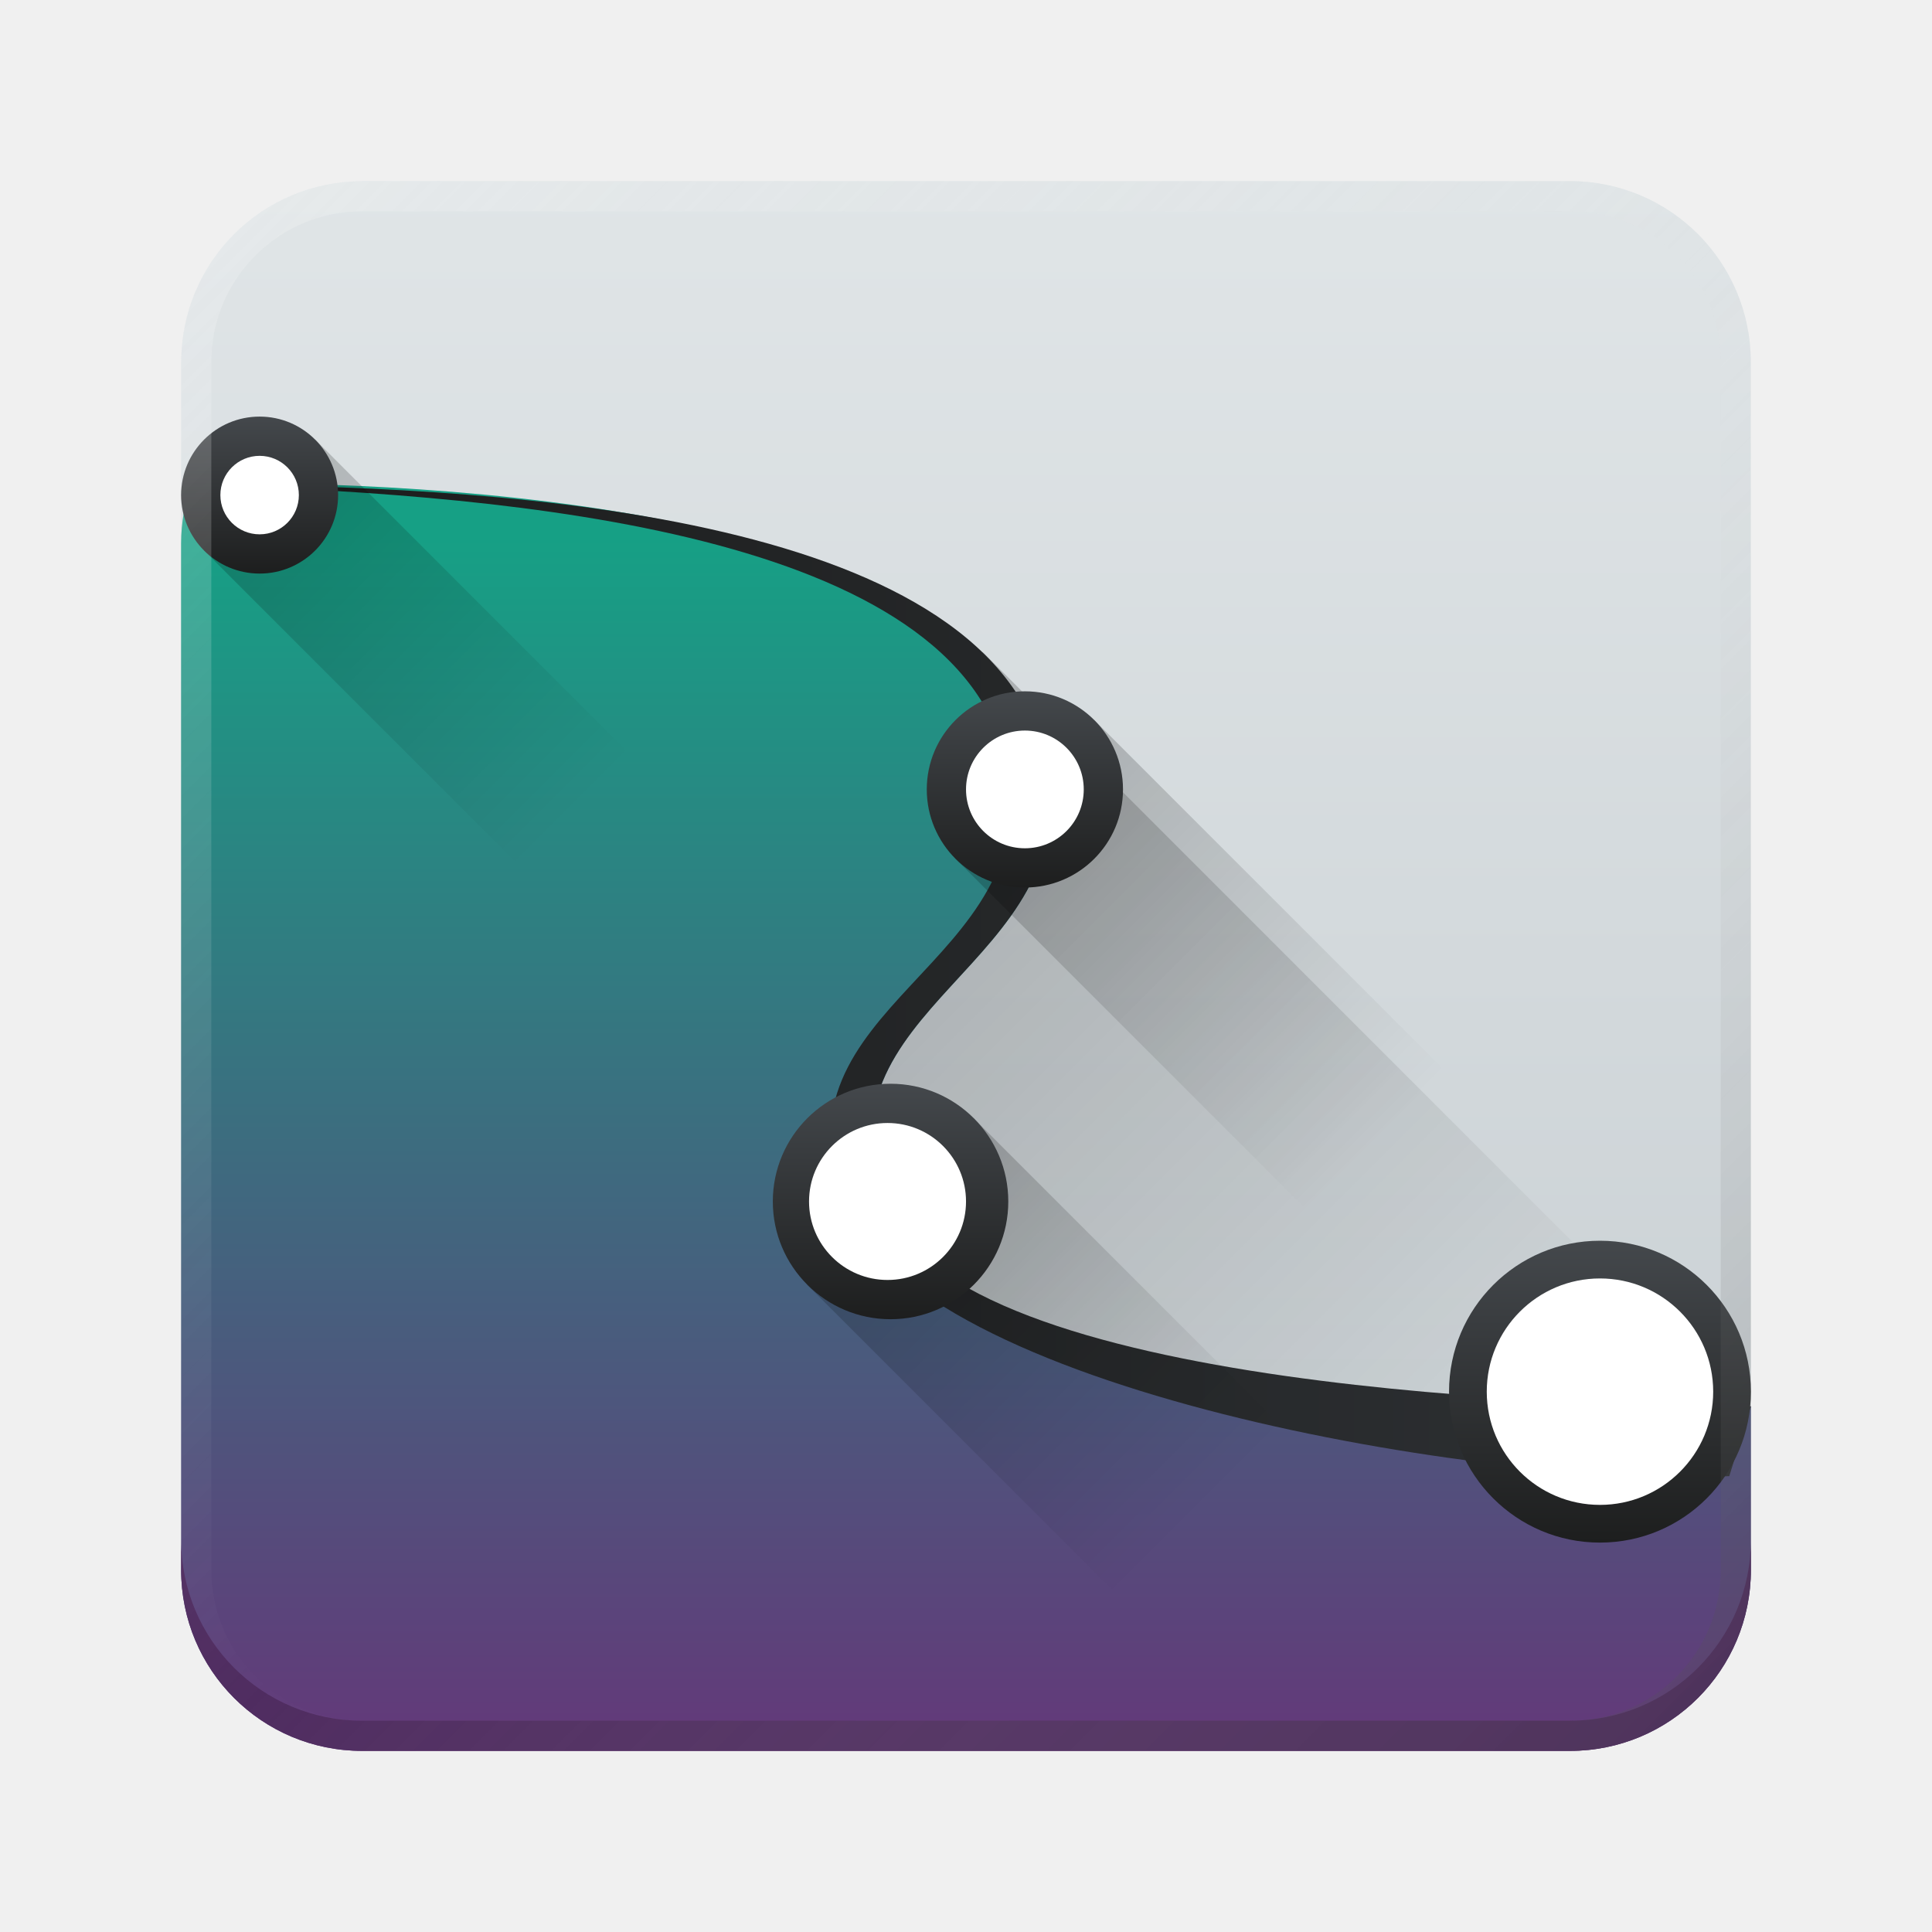
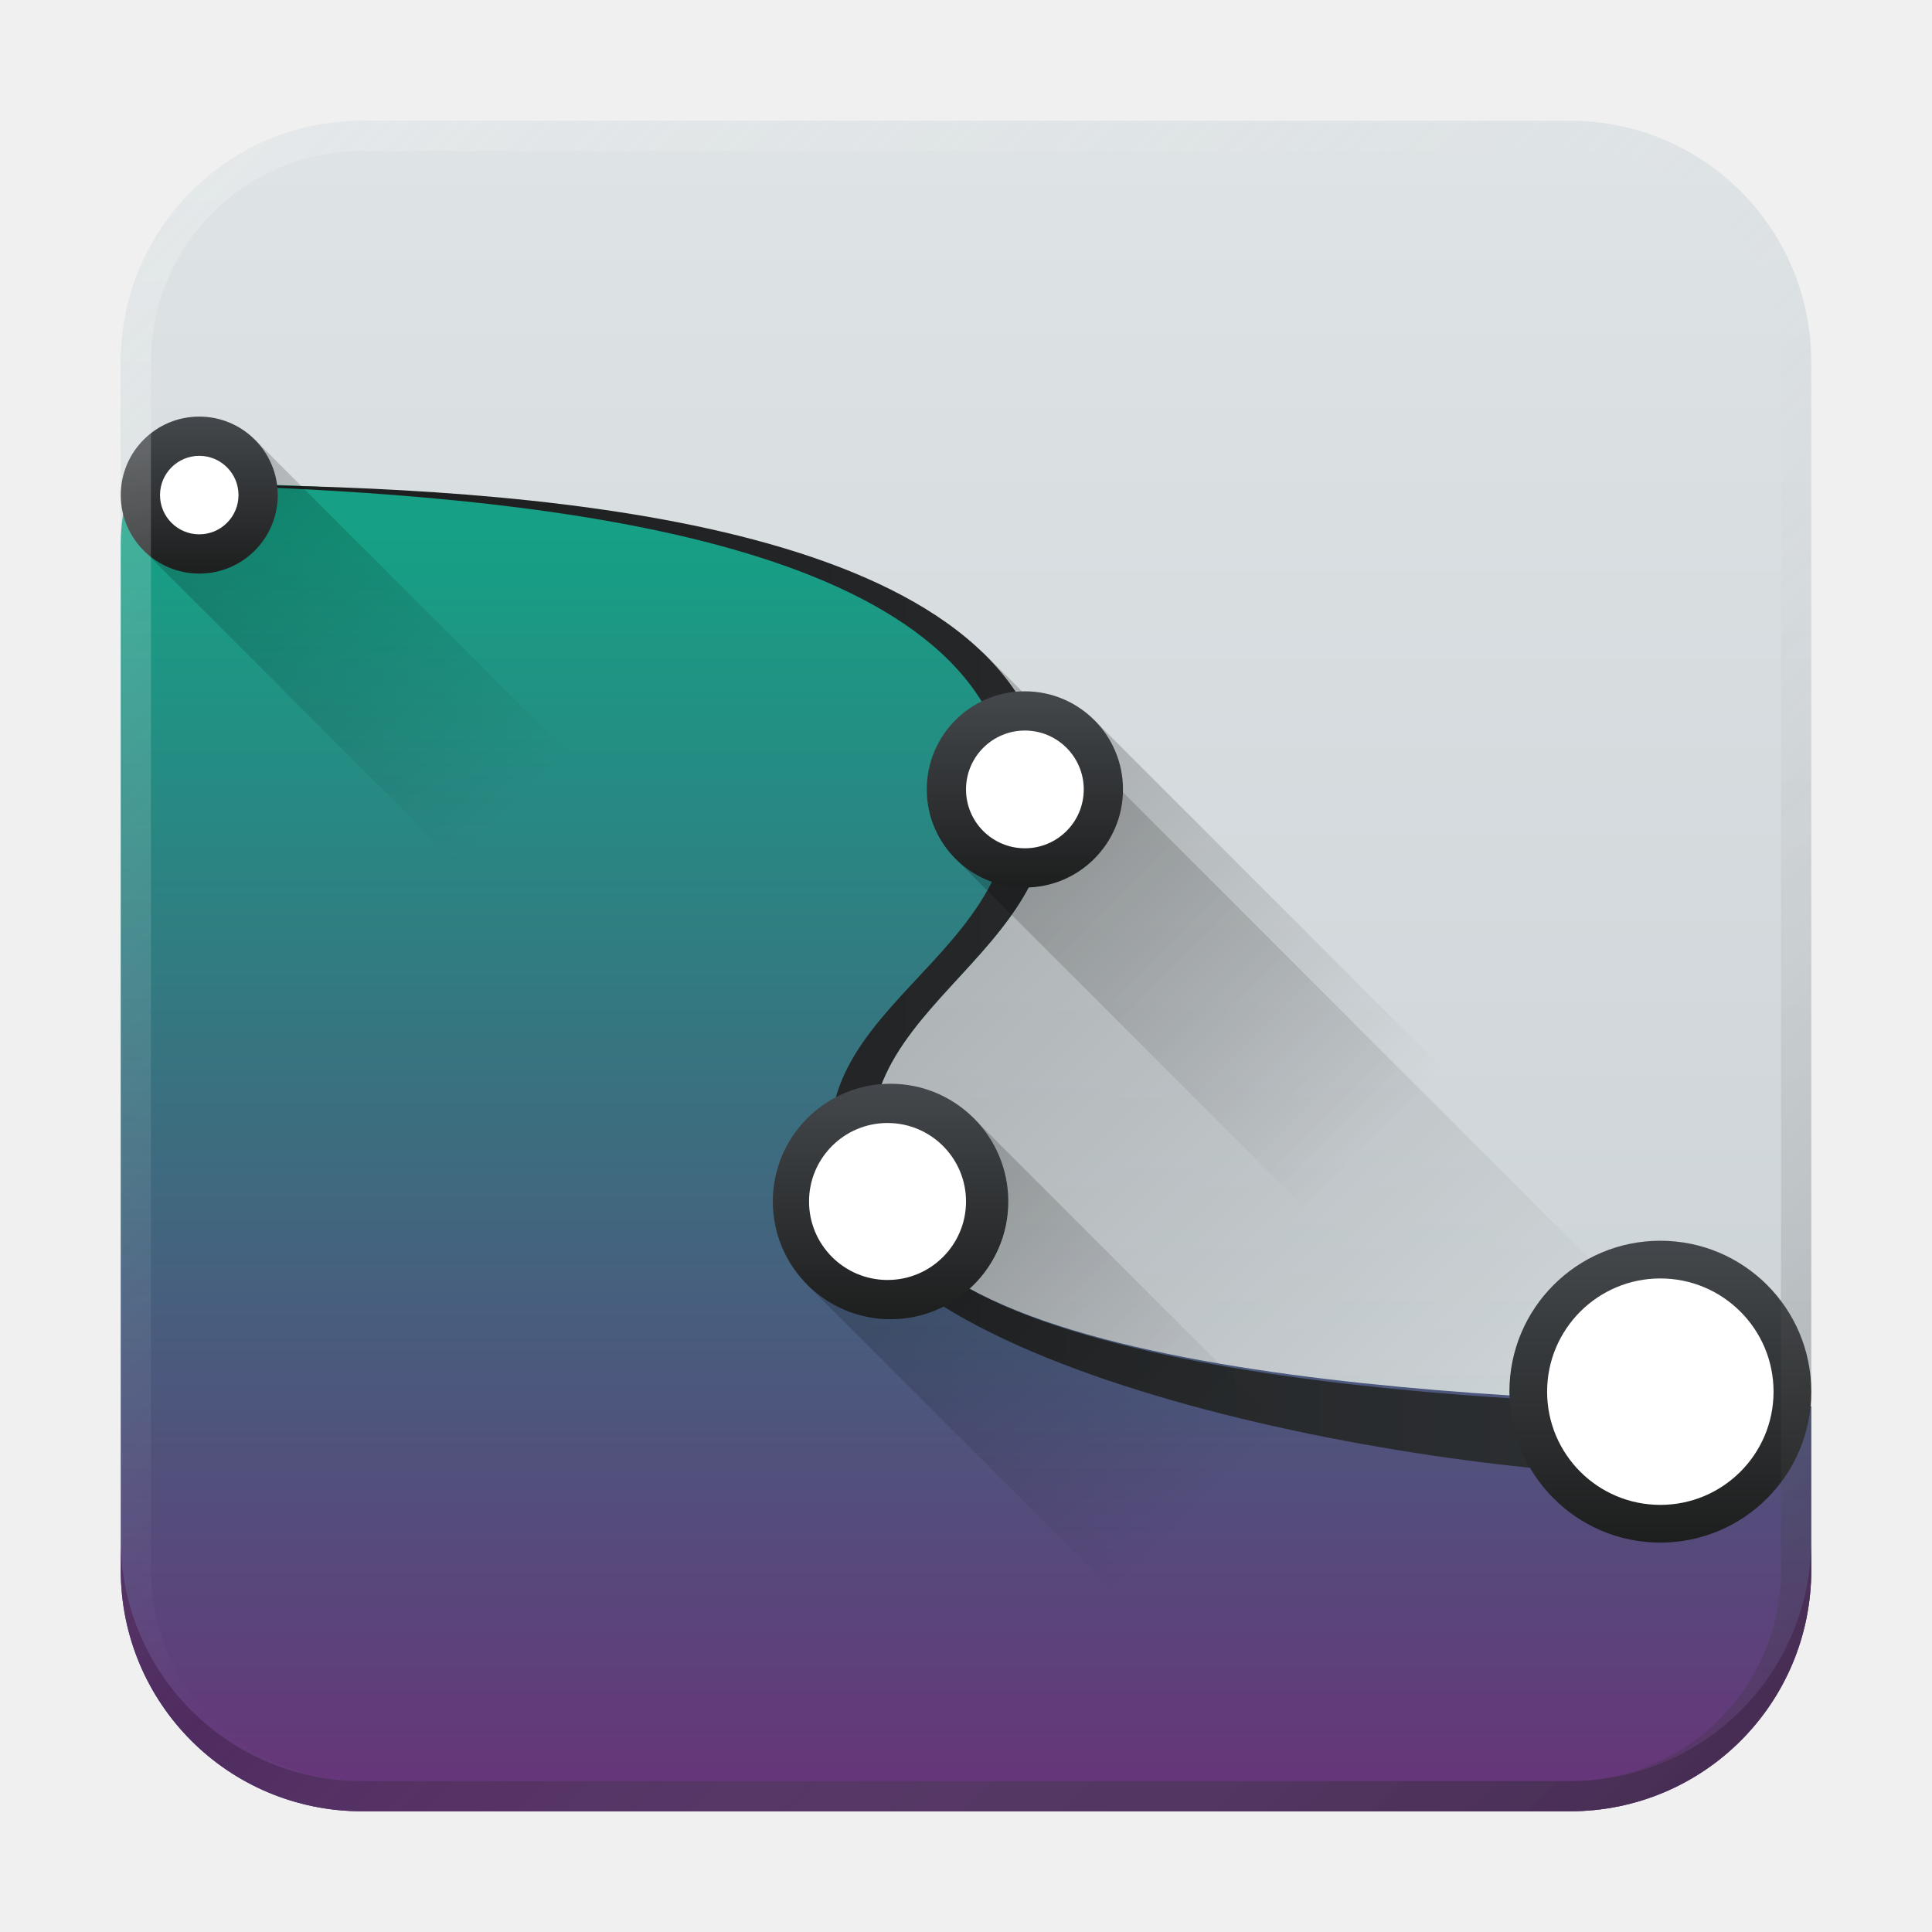
<svg xmlns="http://www.w3.org/2000/svg" xmlns:xlink="http://www.w3.org/1999/xlink" width="64" height="64" viewBox="0 0 16.933 16.933" version="1.1" id="svg5">
  <defs id="defs2">
    <linearGradient id="linearGradient921">
      <stop style="stop-color:#c6cdd1;stop-opacity:1;" offset="0" id="stop917" />
      <stop style="stop-color:#e0e5e7;stop-opacity:1" offset="1" id="stop919" />
    </linearGradient>
-     <linearGradient id="linearGradient37218">
-       <stop style="stop-color:#1a1a1a;stop-opacity:1" offset="0" id="stop37214" />
-       <stop style="stop-color:#e6e6e6;stop-opacity:0.003" offset="0.497" id="stop37220" />
-       <stop style="stop-color:#ffffff;stop-opacity:1" offset="1" id="stop37216" />
-     </linearGradient>
-     <linearGradient xlink:href="#linearGradient37218" id="linearGradient881" x1="64.208" y1="64.063" x2="0.305" y2="0.135" gradientUnits="userSpaceOnUse" />
-     <linearGradient xlink:href="#linearGradient921" id="linearGradient923" x1="1.058" y1="15.346" x2="1.058" y2="1.587" gradientUnits="userSpaceOnUse" />
    <linearGradient xlink:href="#b" id="e" y1="24.02" x1="18.19" y2="40.19" x2="34.36" gradientUnits="userSpaceOnUse" />
    <linearGradient id="b" y1="14.849" y2="26.16" x2="0" gradientUnits="userSpaceOnUse">
      <stop id="stop7" />
      <stop offset="1" stop-opacity="0" id="stop9" />
    </linearGradient>
    <linearGradient id="a" y1="45" y2="13" x2="0" gradientUnits="userSpaceOnUse" gradientTransform="matrix(1.3,0,0,1.3,0.8,0.7999999)">
      <stop stop-color="#663579" id="stop2" />
      <stop offset="1" stop-color="#16a085" id="stop4" />
    </linearGradient>
    <linearGradient id="g" x1="8.213" x2="40.551" gradientUnits="userSpaceOnUse">
      <stop stop-color="#1d1e1e" id="stop20" />
      <stop offset="1" stop-color="#2c2f32" id="stop22" />
    </linearGradient>
-     <linearGradient xlink:href="#b" id="linearGradient896" gradientUnits="userSpaceOnUse" y1="14.849" x2="0" y2="26.16" />
+     <linearGradient xlink:href="#b" id="linearGradient896" gradientUnits="userSpaceOnUse" y1="14.849" x2="0" y2="26.16" gradientTransform="translate(-1.087857,-1.087857)" />
    <linearGradient id="linearGradient2779" y1="14.849" y2="26.16" x2="0" gradientUnits="userSpaceOnUse">
      <stop id="stop2775" />
      <stop offset="1" stop-opacity="0" id="stop2777" />
    </linearGradient>
-     <linearGradient xlink:href="#h" id="linearGradient898" gradientUnits="userSpaceOnUse" gradientTransform="translate(-21,-3)" x1="7" x2="11" />
+     <linearGradient xlink:href="#h" id="linearGradient898" gradientUnits="userSpaceOnUse" gradientTransform="translate(-21,-4.538462)" x1="7" x2="11" />
    <linearGradient id="h" x1="7" x2="11" gradientUnits="userSpaceOnUse" gradientTransform="translate(-21,-3)">
      <stop stop-color="#1d1e1e" id="stop25" />
      <stop offset="1" stop-color="#44484c" id="stop27" />
    </linearGradient>
    <linearGradient xlink:href="#b" id="d" y1="36.77" y2="48.08" x2="0" gradientUnits="userSpaceOnUse" gradientTransform="translate(2.175713,2.175713)" />
    <linearGradient id="linearGradient2790" y1="14.849" y2="26.16" x2="0" gradientUnits="userSpaceOnUse">
      <stop id="stop2786" />
      <stop offset="1" stop-opacity="0" id="stop2788" />
    </linearGradient>
    <linearGradient xlink:href="#h" id="j" x1="19" x2="25" gradientUnits="userSpaceOnUse" gradientTransform="translate(-52,-4.923077)" />
    <linearGradient id="linearGradient2797" x1="7" x2="11" gradientUnits="userSpaceOnUse" gradientTransform="translate(-21,-3)">
      <stop stop-color="#1d1e1e" id="stop2793" />
      <stop offset="1" stop-color="#44484c" id="stop2795" />
    </linearGradient>
    <linearGradient xlink:href="#b" id="c" y1="31.885" y2="44.48" x2="0" gradientUnits="userSpaceOnUse" />
    <linearGradient id="linearGradient2804" y1="14.849" y2="26.16" x2="0" gradientUnits="userSpaceOnUse">
      <stop id="stop2800" />
      <stop offset="1" stop-opacity="0" id="stop2802" />
    </linearGradient>
    <linearGradient xlink:href="#h" id="i" x1="23" x2="28" gradientUnits="userSpaceOnUse" gradientTransform="translate(-45,6)" />
    <linearGradient id="linearGradient2811" x1="7" x2="11" gradientUnits="userSpaceOnUse" gradientTransform="translate(-21,-3)">
      <stop stop-color="#1d1e1e" id="stop2807" />
      <stop offset="1" stop-color="#44484c" id="stop2809" />
    </linearGradient>
-     <linearGradient xlink:href="#h" id="k" x1="34" x2="42" gradientUnits="userSpaceOnUse" gradientTransform="matrix(0.9615385,0,0,0.9615385,-71.38461,6.500002)" />
+     <linearGradient xlink:href="#h" id="k" x1="34" x2="42" gradientUnits="userSpaceOnUse" gradientTransform="matrix(0.9615385,0,0,0.9615385,-71.38461,8.038463)" />
    <linearGradient id="linearGradient2818" x1="7" x2="11" gradientUnits="userSpaceOnUse" gradientTransform="translate(-21,-3)">
      <stop stop-color="#1d1e1e" id="stop2814" />
      <stop offset="1" stop-color="#44484c" id="stop2816" />
    </linearGradient>
    <linearGradient id="a-7" y1="45" y2="13" x2="0" gradientUnits="userSpaceOnUse" gradientTransform="matrix(0.3439583,0,0,0.3439583,-16.75129,2.314421)">
      <stop stop-color="#663579" id="stop2-5" />
      <stop offset="1" stop-color="#16a085" id="stop4-3" />
    </linearGradient>
+     <linearGradient xlink:href="#linearGradient921" id="linearGradient4696" x1="8.467" y1="16.933" x2="8.467" y2="6.7529299e-07" gradientUnits="userSpaceOnUse" />
+     <linearGradient xlink:href="#linearGradient37218" id="linearGradient1781" x1="2.8346456e-08" y1="2.2677165e-07" x2="64" y2="64" gradientUnits="userSpaceOnUse" gradientTransform="scale(0.2645833)" />
+     <linearGradient id="linearGradient37218">
+       <stop style="stop-color:#ffffff;stop-opacity:1" offset="0" id="stop37214" />
+       <stop style="stop-color:#e6e6e6;stop-opacity:0.003" offset="0.497" id="stop37220" />
+       <stop style="stop-color:#000000;stop-opacity:1" offset="1" id="stop37216" />
+     </linearGradient>
  </defs>
-   <path id="rect846-3" style="fill:url(#linearGradient923);stroke-width:0.338;fill-opacity:1" d="m 3.175,1.587 h 10.583 c 0.879,0 1.587,0.708 1.587,1.587 v 10.583 c 0,0.879 -0.708,1.587 -1.587,1.587 H 3.175 c -0.879,0 -1.587,-0.708 -1.587,-1.587 V 3.175 c 0,-0.879 0.708,-1.587 1.587,-1.587 z" />
+   <path id="rect914" style="fill:url(#linearGradient4696);stroke-width:0.794;stroke-linecap:round;stroke-linejoin:round;fill-opacity:1" d="M 3.175,1.058 H 13.758 c 1.173,0 2.117,0.944 2.117,2.117 V 13.758 c 0,1.173 -0.944,2.117 -2.117,2.117 H 3.175 c -1.173,0 -2.117,-0.944 -2.117,-2.117 V 3.175 c 0,-1.173 0.944,-2.117 2.117,-2.117 z" />
  <g fill-rule="evenodd" id="g45" transform="matrix(0.3439583,0,0,0.3439583,0.2116667,0.2116666)">
    <path opacity="0.2" fill="url(#e)" d="M 24.426,16 12,31 24.965,43.965 A 20,20 0 0 0 41.701,33.276 Z" id="path37" style="fill:url(#e)" />
-     <path id="path39" style="fill:url(#a);stroke-width:1.3" d="M 7.904,15.994 C 7.365,15.991 6.852,15.993 6.348,15.998 6.127,16.625 6,17.296 6,18 v 34 c 0,3.324 2.676,6 6,6 h 40 c 3.324,0 6,-2.676 6,-6 v -5.412 c -7.593,-0.149 -26.199,-0.468 -28.656,-6.613 -2.659,-6.646 6.644,-7.975 5.314,-14.621 -1.56,-7.8 -16.85,-9.3 -26.754,-9.359 z" transform="matrix(0.7692308,0,0,0.7692308,-0.6153846,-0.6153845)" />
+     <path id="path39" style="fill:url(#a);stroke-width:1.3" d="M 5.904,15.994 C 5.365,15.991 4.852,15.993 4.348,15.998 4.127,16.625 4,17.296 4,18 v 34 c 0,4.432 3.568,8 8,8 h 40 c 4.432,0 8,-3.568 8,-8 v -5.412 c -7.593,-0.149 -28.199,-0.468 -30.656,-6.613 -2.659,-6.646 6.644,-7.975 5.314,-14.621 -1.56,-7.8 -18.85,-9.3 -28.754,-9.359 z" transform="matrix(0.7692308,0,0,0.7692308,-0.6153846,-0.6153845)" />
    <path fill="url(#g)" d="m 5.157,11.732 c -0.007,0.01 -0.014,0.02 -0.021,0.029 C 12.254,12.029 23.847,12.898 25.045,18.888 26.067,24 18.866,24.978 20.911,30.09 c 1.891,4.726 16.286,7.174 22.538,6.909 L 44,35.222 C 39.844,35.205 23.847,34.861 21.956,30.134 19.911,25.022 27.068,24 26.046,18.888 24.766,12.488 12.385,11.826 5.158,11.732" id="path43" style="fill:url(#g)" />
-     <path id="rect1598" style="opacity:1;fill:#4f2c60;fill-opacity:1;stroke-width:2;stroke-linejoin:round" d="m 6,51 v 1 c 0,3.324 2.676,6 6,6 h 40 c 3.324,0 6,-2.676 6,-6 v -1 c 0,3.324 -2.676,6 -6,6 H 12 C 8.676,57 6,54.324 6,51 Z" transform="matrix(0.7692308,0,0,0.7692308,-0.6153846,-0.6153845)" />
  </g>
  <g stroke-linejoin="bevel" stroke-width="2" id="g75" transform="matrix(0.3439583,0,0,0.3439583,0.2116667,0.2116666)">
    <g stroke-linecap="round" id="g57" transform="translate(-3)">
-       <rect width="4" x="-4.12" opacity="0.2" y="14.85" fill="url(#b)" height="15" transform="rotate(-45)" id="rect47" style="fill:url(#linearGradient896)" />
-       <circle fill="url(#h)" cx="-12" cy="9" r="2" transform="rotate(-90)" id="circle49" style="fill:url(#linearGradient898)" />
-       <circle fill="#ffffff" cx="9" cy="12" r="1" id="circle51" />
+       <rect width="4" x="-5.208" opacity="0.2" y="13.762" fill="url(#b)" height="15" transform="rotate(-45)" id="rect47" style="fill:url(#linearGradient896)" />
+       <circle fill="url(#h)" cx="-12" cy="7.462" r="2" transform="rotate(-90)" id="circle49" style="fill:url(#linearGradient898)" />
+       <circle fill="#ffffff" cx="7.462" cy="12" r="1" id="circle51" />
      <rect width="6" x="-6.484" opacity="0.2" y="38.946" fill="url(#d)" height="12" transform="rotate(-45)" id="rect53" style="fill:url(#d)" />
      <circle fill="url(#j)" cx="-30" cy="25.077" r="3" transform="rotate(-90)" id="circle55" style="fill:url(#j)" />
    </g>
    <path opacity="0.2" fill="url(#c)" d="m 1.743,31.82 h 5 v 14 h -5 z" transform="rotate(-45)" id="path59" style="fill:url(#c)" />
    <g stroke-linecap="round" id="g73">
      <circle fill="url(#i)" cx="-19.5" cy="25.5" r="2.5" transform="rotate(-90)" id="circle61" style="fill:url(#i)" />
      <g fill="#ffffff" id="g67">
        <circle cx="25.5" cy="19.5" r="1.5" id="circle63" />
        <circle cx="22" cy="30" r="2" id="circle65" />
      </g>
-       <circle fill="url(#k)" cx="-34.846" cy="40.154" r="3.846" transform="rotate(-90)" id="circle69" style="fill:url(#k);stroke-width:1.923" />
-       <circle fill="#ffffff" cx="40.154" cy="34.846" r="2.885" id="circle71" style="stroke-width:1.923" />
+       <circle fill="url(#k)" cx="-34.846" cy="41.692" r="3.846" transform="rotate(-90)" id="circle69" style="fill:url(#k);stroke-width:1.923" />
+       <circle fill="#ffffff" cx="41.692" cy="34.846" r="2.885" id="circle71" style="stroke-width:1.923" />
    </g>
  </g>
-   <path id="rect846" style="opacity:0.3;fill:url(#linearGradient881);stroke-width:1.276;fill-opacity:1" d="M 12 6 C 8.676 6 6 8.676 6 12 L 6 52 C 6 55.324 8.676 58 12 58 L 52 58 C 55.324 58 58 55.324 58 52 L 58 12 C 58 8.676 55.324 6 52 6 L 12 6 z M 12 7 L 52 7 C 54.77 7 57 9.23 57 12 L 57 52 C 57 54.77 54.77 57 52 57 L 12 57 C 9.23 57 7 54.77 7 52 L 7 12 C 7 9.23 9.23 7 12 7 z " transform="scale(0.2645833)" />
+   <path id="rect1277" style="fill:#4f2c60;stroke-width:3;stroke-linecap:round;stroke-linejoin:round;fill-opacity:1" d="M 4 51 L 4 52 C 4 56.432 7.568 60 12 60 L 52 60 C 56.432 60 60 56.432 60 52 L 60 51 C 60 55.432 56.432 59 52 59 L 12 59 C 7.568 59 4 55.432 4 51 z " transform="scale(0.2645833)" />
+   <path id="rect1345" style="opacity:0.3;fill:url(#linearGradient1781);fill-opacity:1;stroke-width:0.265" d="m 3.175,1.058 c -1.173,0 -2.117,0.944 -2.117,2.117 V 13.758 c 0,1.173 0.944,2.117 2.117,2.117 h 10.583 c 1.173,0 2.117,-0.944 2.117,-2.117 V 3.175 c 0,-1.173 -0.944,-2.117 -2.117,-2.117 z m 0,0.265 h 10.583 c 1.026,0 1.852,0.826 1.852,1.852 V 13.758 c 0,1.026 -0.826,1.852 -1.852,1.852 H 3.175 c -1.026,0 -1.852,-0.826 -1.852,-1.852 V 3.175 c 0,-1.026 0.826,-1.852 1.852,-1.852 z" />
</svg>
